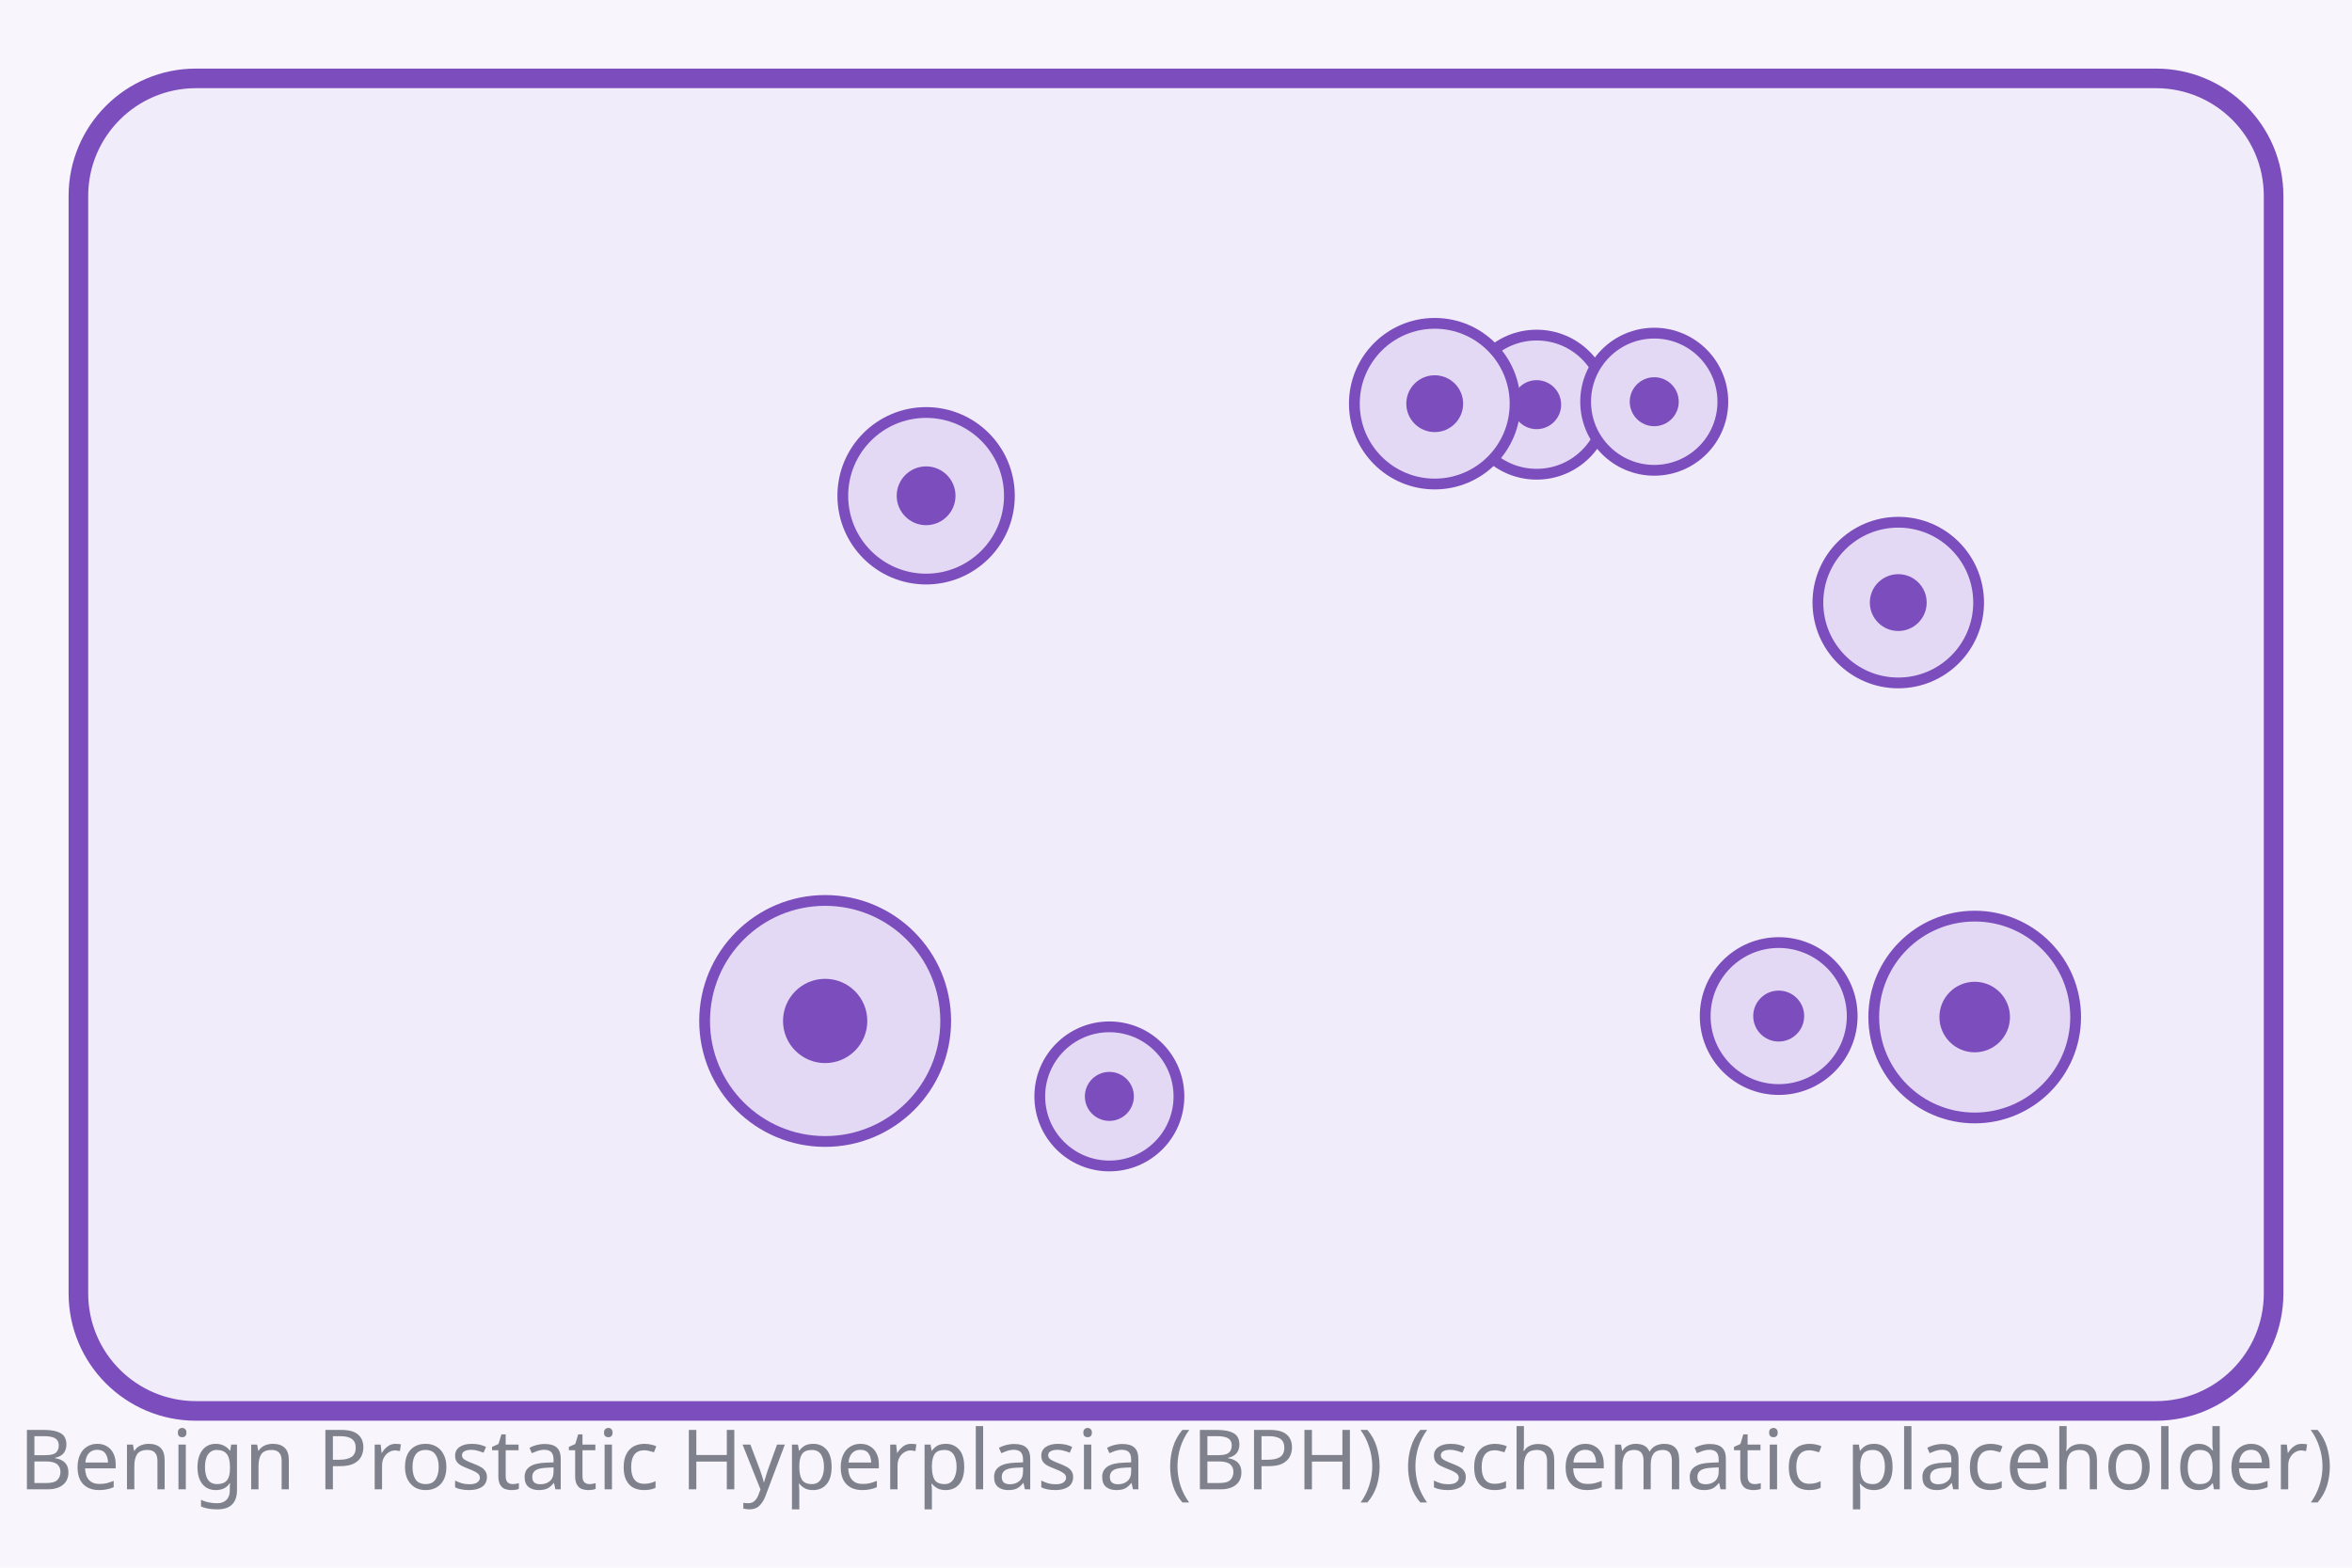
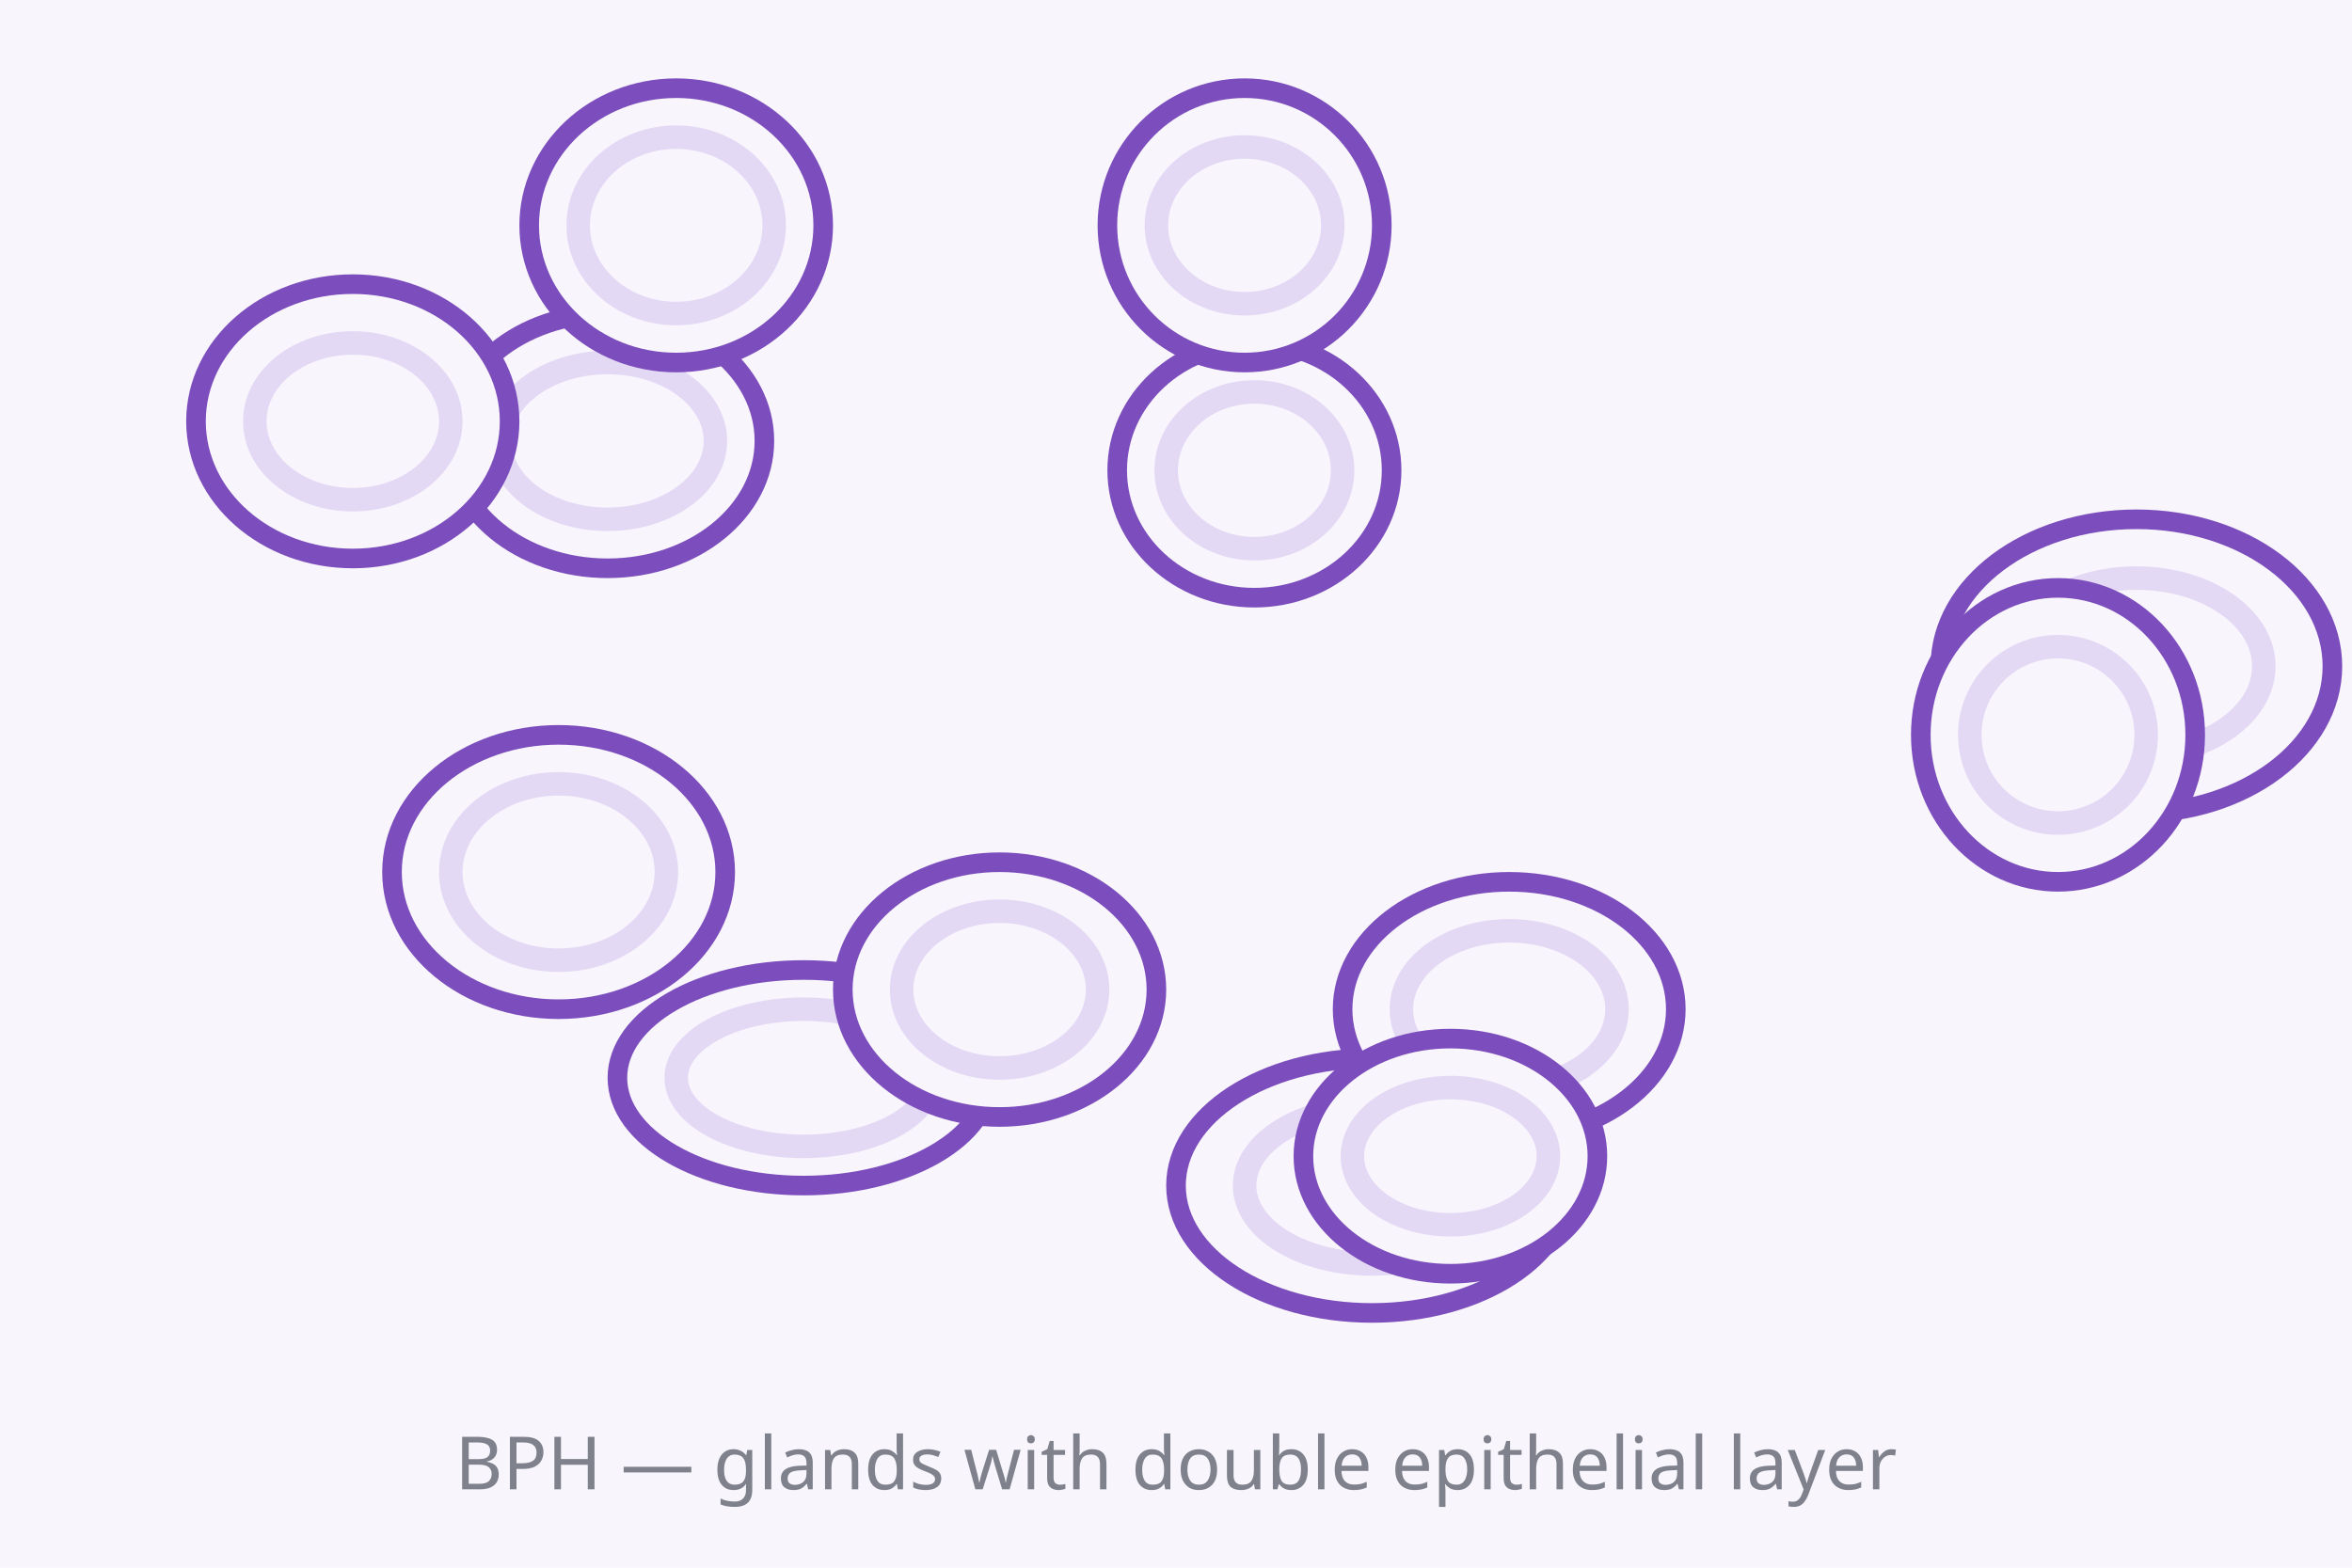
<svg xmlns="http://www.w3.org/2000/svg" viewBox="0 0 240 160" width="240" height="160">
  <rect width="240" height="160" fill="#f8f5fc" />
-   <rect x="8" y="8" width="224" height="136" rx="12" fill="#F1ECFA" stroke="#7C4DBC" stroke-width="2" />
-   <circle cx="156.8" cy="41.3" r="7.1" fill="#E4D9F5" stroke="#7C4DBC" stroke-width="1.1" />
-   <circle cx="156.8" cy="41.3" r="2.5" fill="#7C4DBC" />
-   <circle cx="193.7" cy="61.5" r="8.2" fill="#E4D9F5" stroke="#7C4DBC" stroke-width="1.1" />
-   <circle cx="193.7" cy="61.5" r="2.9" fill="#7C4DBC" />
-   <circle cx="146.4" cy="41.2" r="8.2" fill="#E4D9F5" stroke="#7C4DBC" stroke-width="1.1" />
-   <circle cx="146.4" cy="41.2" r="2.9" fill="#7C4DBC" />
-   <circle cx="113.2" cy="111.9" r="7.1" fill="#E4D9F5" stroke="#7C4DBC" stroke-width="1.1" />
-   <circle cx="113.2" cy="111.9" r="2.5" fill="#7C4DBC" />
-   <circle cx="84.2" cy="104.2" r="12.3" fill="#E4D9F5" stroke="#7C4DBC" stroke-width="1.1" />
-   <circle cx="84.2" cy="104.2" r="4.3" fill="#7C4DBC" />
-   <circle cx="94.5" cy="50.6" r="8.5" fill="#E4D9F5" stroke="#7C4DBC" stroke-width="1.1" />
-   <circle cx="94.5" cy="50.6" r="3.0" fill="#7C4DBC" />
-   <circle cx="181.5" cy="103.7" r="7.5" fill="#E4D9F5" stroke="#7C4DBC" stroke-width="1.1" />
-   <circle cx="181.5" cy="103.7" r="2.6" fill="#7C4DBC" />
-   <circle cx="201.5" cy="103.8" r="10.3" fill="#E4D9F5" stroke="#7C4DBC" stroke-width="1.1" />
-   <circle cx="201.5" cy="103.8" r="3.6" fill="#7C4DBC" />
-   <circle cx="168.8" cy="41.0" r="7.0" fill="#E4D9F5" stroke="#7C4DBC" stroke-width="1.1" />
-   <circle cx="168.8" cy="41.0" r="2.5" fill="#7C4DBC" />
-   <text x="120.0" y="152" font-family="sans-serif" font-size="8.5" fill="#1b2430" text-anchor="middle" opacity="0.55">Benign Prostatic Hyperplasia (BPH) (schematic placeholder)</text>
+   <ellipse cx="128" cy="48" rx="14" ry="13" fill="#f8f5fc" stroke="#7C4DBC" stroke-width="2" />
+   <ellipse cx="128" cy="48" rx="9" ry="8" fill="none" stroke="#E4D9F5" stroke-width="2.4" />
+   <ellipse cx="62" cy="45" rx="16" ry="13" fill="#f8f5fc" stroke="#7C4DBC" stroke-width="2" />
+   <ellipse cx="62" cy="45" rx="11" ry="8" fill="none" stroke="#E4D9F5" stroke-width="2.4" />
+   <ellipse cx="218" cy="68" rx="20" ry="15" fill="#f8f5fc" stroke="#7C4DBC" stroke-width="2" />
+   <ellipse cx="218" cy="68" rx="13" ry="9" fill="none" stroke="#E4D9F5" stroke-width="2.4" />
+   <ellipse cx="69" cy="23" rx="15" ry="14" fill="#f8f5fc" stroke="#7C4DBC" stroke-width="2" />
+   <ellipse cx="69" cy="23" rx="10" ry="9" fill="none" stroke="#E4D9F5" stroke-width="2.4" />
+   <ellipse cx="140" cy="121" rx="20" ry="13" fill="#f8f5fc" stroke="#7C4DBC" stroke-width="2" />
+   <ellipse cx="140" cy="121" rx="13" ry="8" fill="none" stroke="#E4D9F5" stroke-width="2.4" />
+   <ellipse cx="127" cy="23" rx="14" ry="14" fill="#f8f5fc" stroke="#7C4DBC" stroke-width="2" />
+   <ellipse cx="127" cy="23" rx="9" ry="8" fill="none" stroke="#E4D9F5" stroke-width="2.4" />
+   <ellipse cx="154" cy="103" rx="17" ry="13" fill="#f8f5fc" stroke="#7C4DBC" stroke-width="2" />
+   <ellipse cx="154" cy="103" rx="11" ry="8" fill="none" stroke="#E4D9F5" stroke-width="2.4" />
+   <ellipse cx="148" cy="118" rx="15" ry="12" fill="#f8f5fc" stroke="#7C4DBC" stroke-width="2" />
+   <ellipse cx="148" cy="118" rx="10" ry="7" fill="none" stroke="#E4D9F5" stroke-width="2.4" />
+   <ellipse cx="82" cy="110" rx="19" ry="11" fill="#f8f5fc" stroke="#7C4DBC" stroke-width="2" />
+   <ellipse cx="82" cy="110" rx="13" ry="7" fill="none" stroke="#E4D9F5" stroke-width="2.4" />
+   <ellipse cx="36" cy="43" rx="16" ry="14" fill="#f8f5fc" stroke="#7C4DBC" stroke-width="2" />
+   <ellipse cx="36" cy="43" rx="10" ry="8" fill="none" stroke="#E4D9F5" stroke-width="2.4" />
+   <ellipse cx="102" cy="101" rx="16" ry="13" fill="#f8f5fc" stroke="#7C4DBC" stroke-width="2" />
+   <ellipse cx="102" cy="101" rx="10" ry="8" fill="none" stroke="#E4D9F5" stroke-width="2.4" />
+   <ellipse cx="57" cy="89" rx="17" ry="14" fill="#f8f5fc" stroke="#7C4DBC" stroke-width="2" />
+   <ellipse cx="57" cy="89" rx="11" ry="9" fill="none" stroke="#E4D9F5" stroke-width="2.4" />
+   <ellipse cx="210" cy="75" rx="14" ry="15" fill="#f8f5fc" stroke="#7C4DBC" stroke-width="2" />
+   <ellipse cx="210" cy="75" rx="9" ry="9" fill="none" stroke="#E4D9F5" stroke-width="2.4" />
+   <text x="120.0" y="152" font-family="sans-serif" font-size="7.5" fill="#1b2430" text-anchor="middle" opacity="0.55">BPH — glands with double epithelial layer</text>
</svg>
